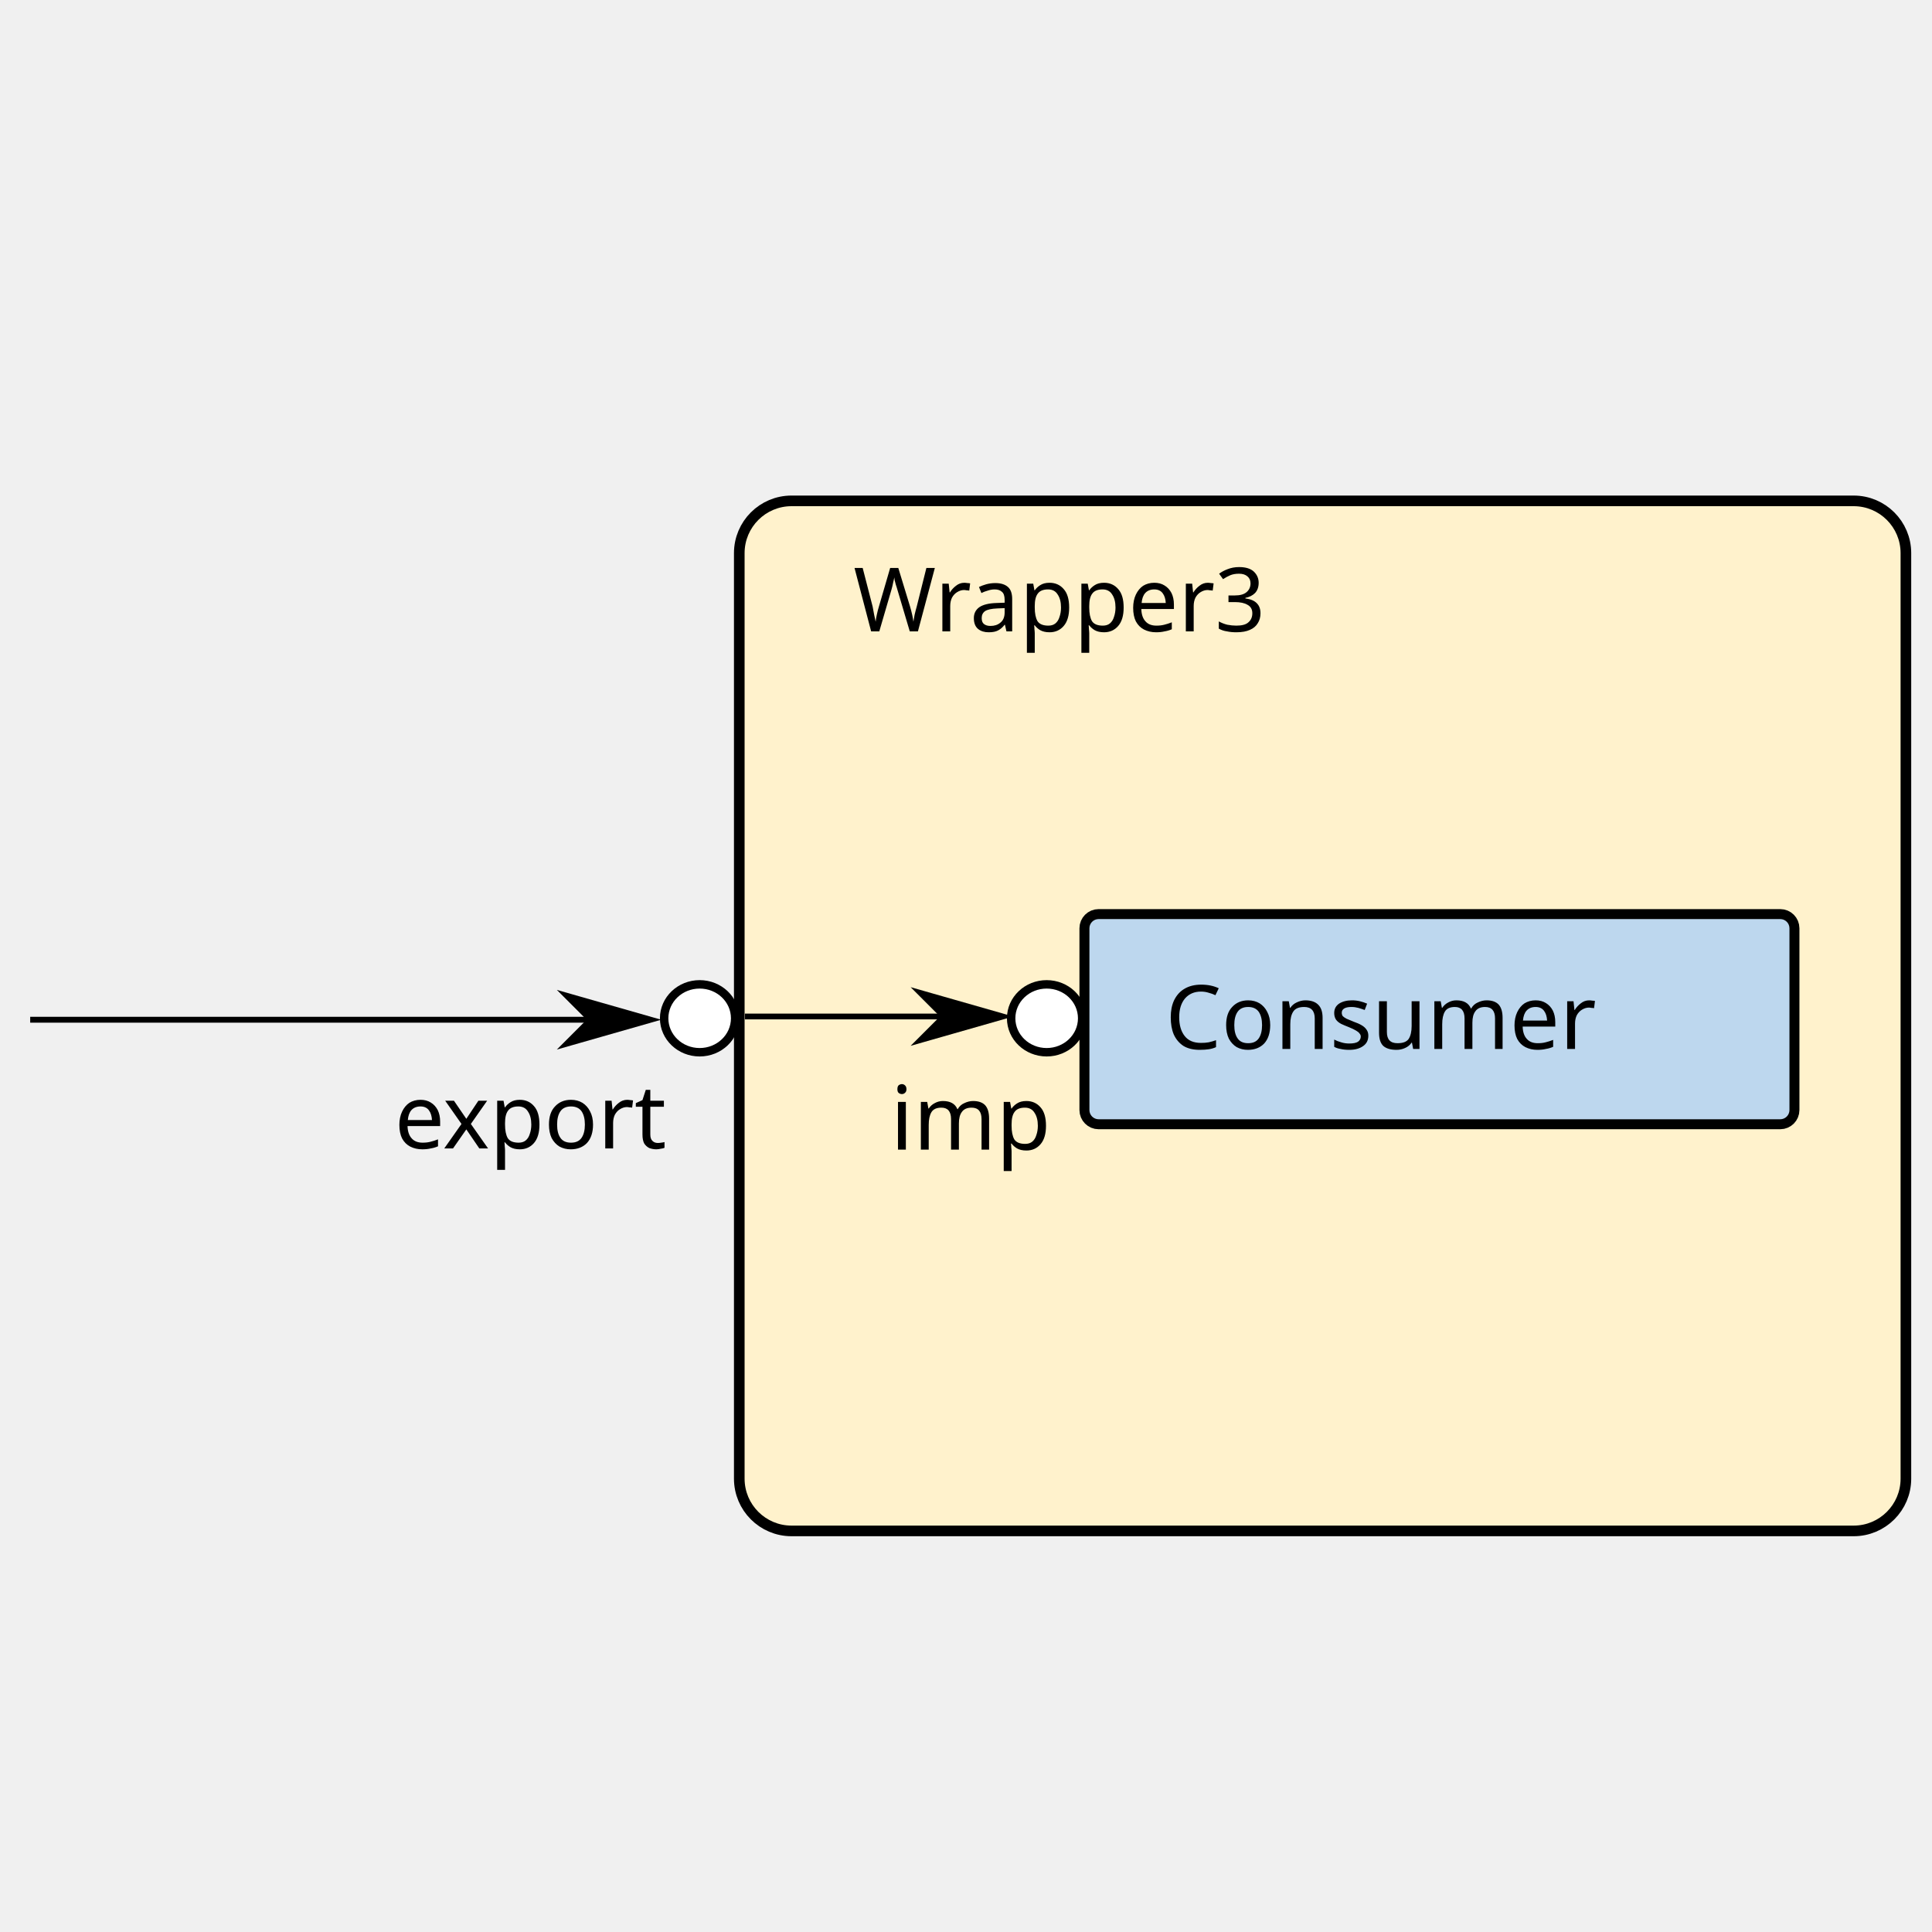
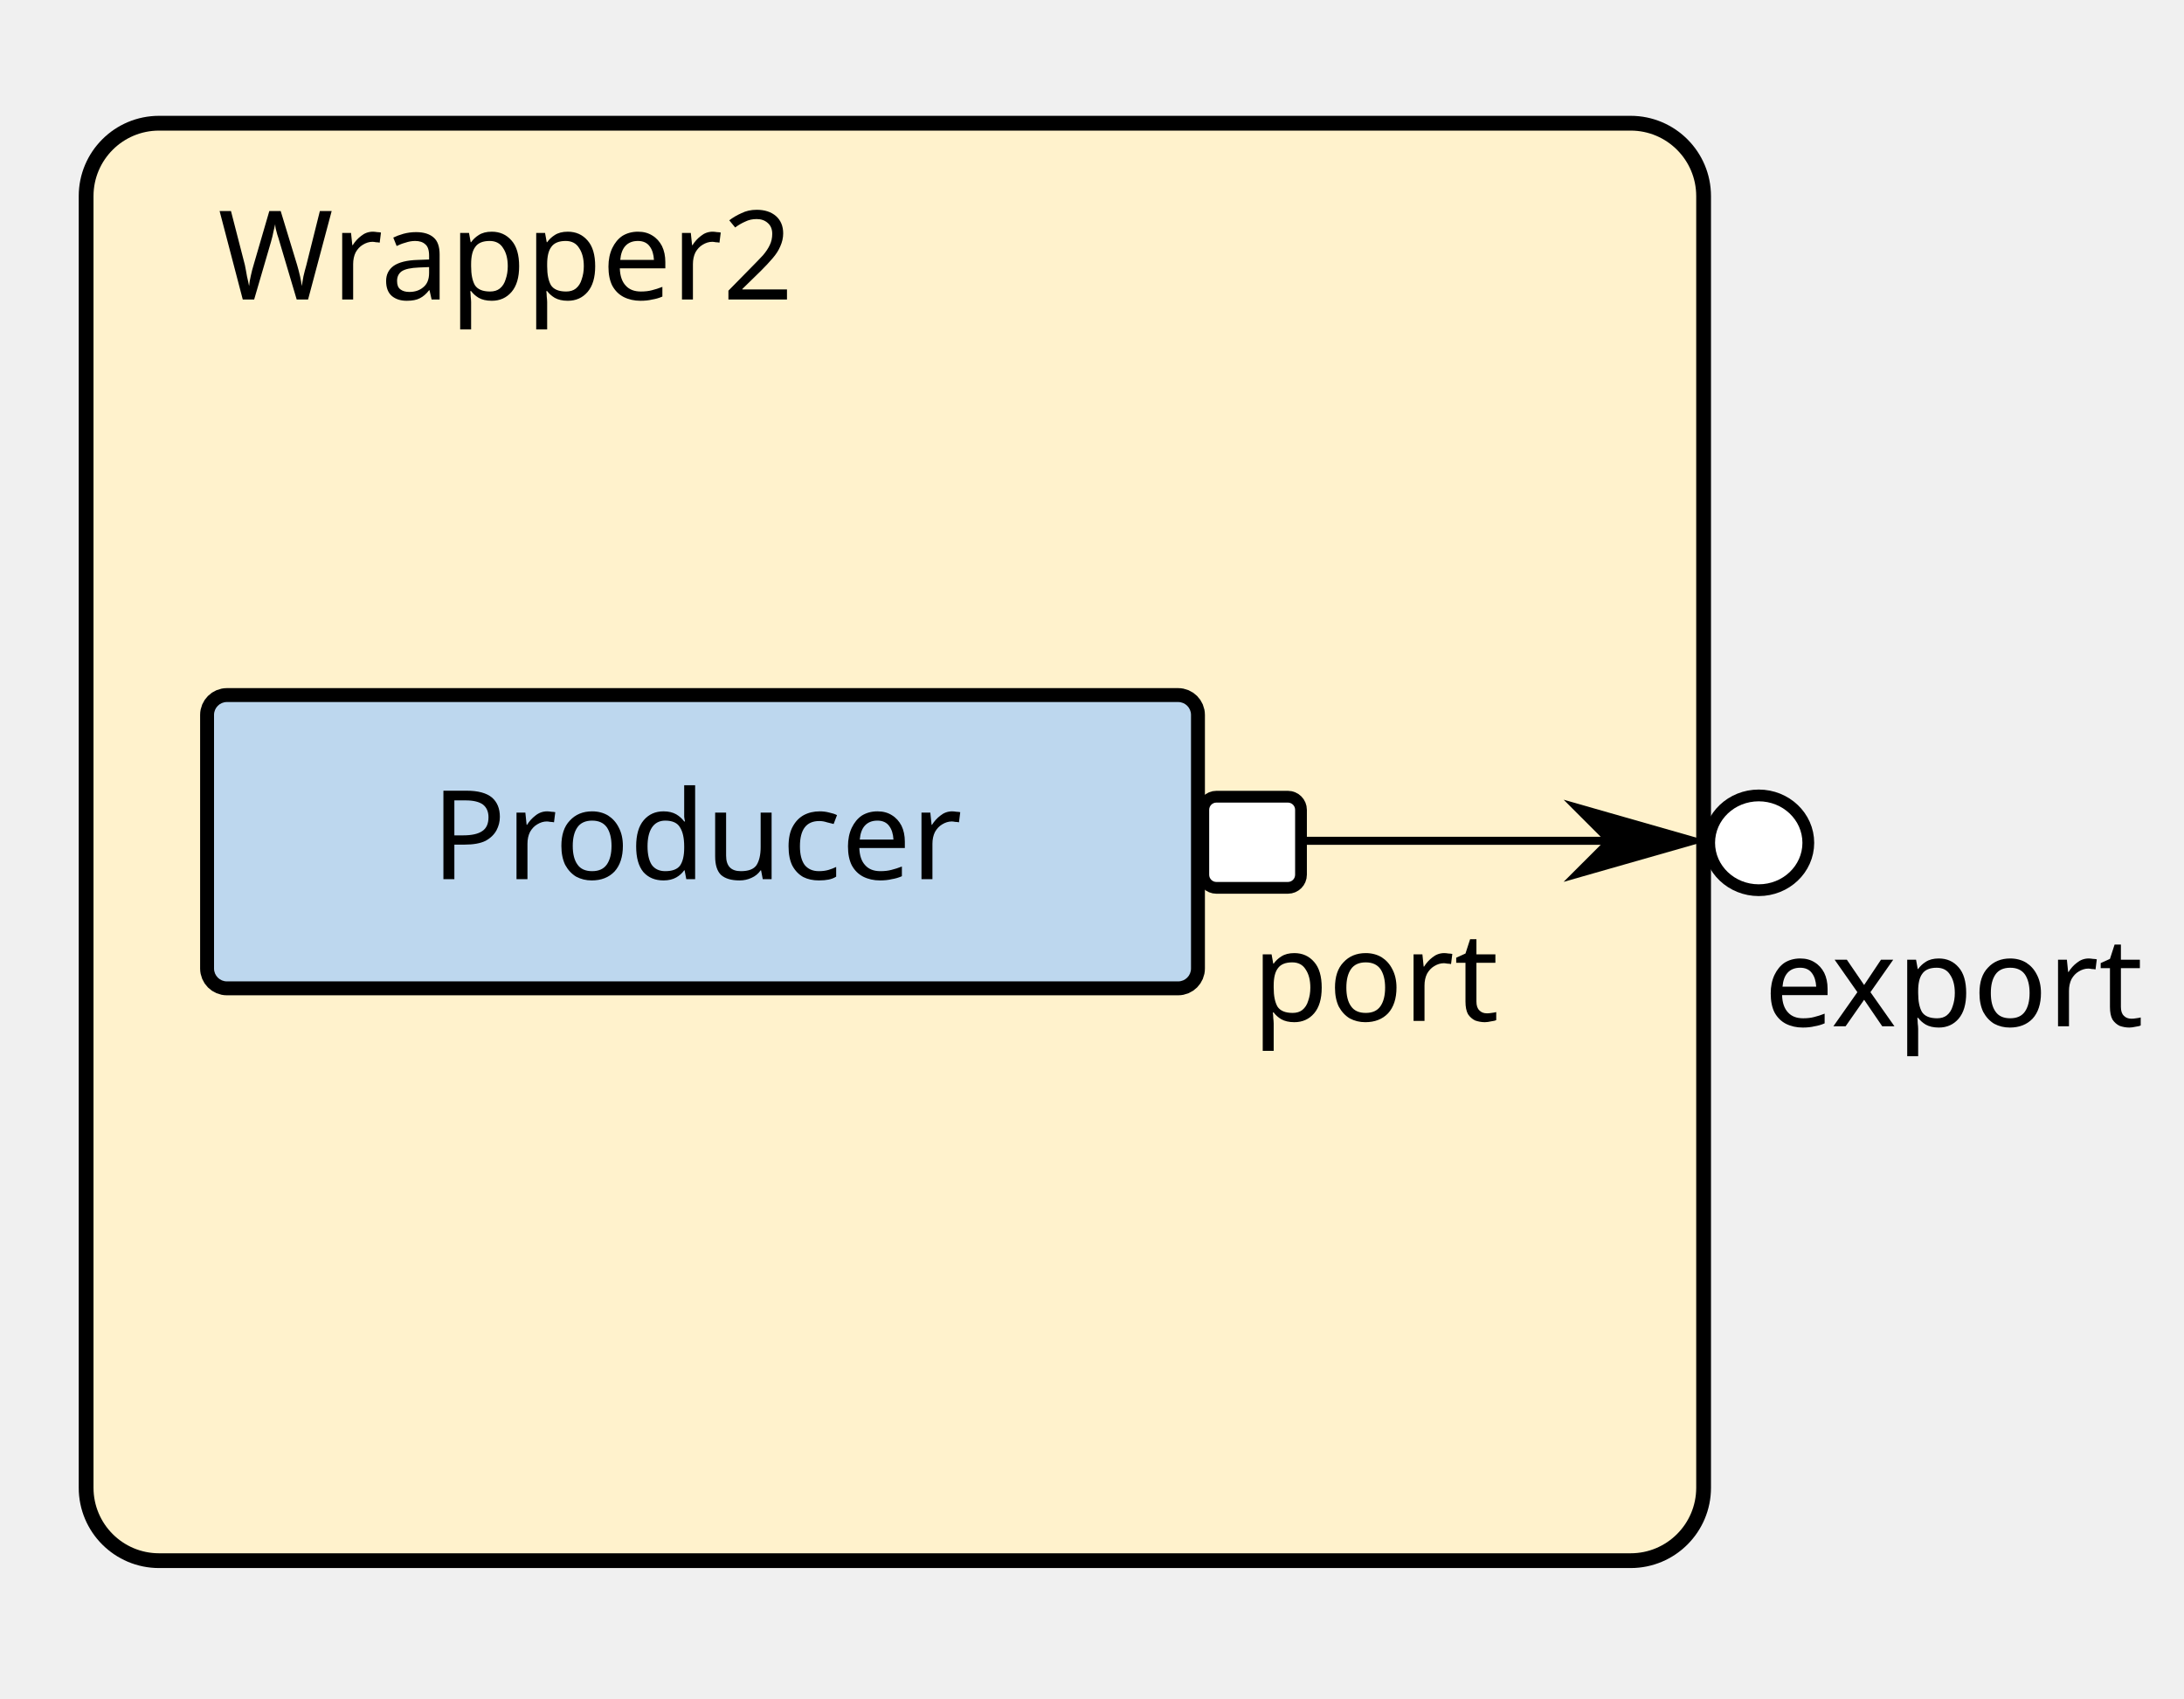
- <svg xmlns="http://www.w3.org/2000/svg" width="100mm" height="100mm" viewBox="0 0 100 100" version="1.1" id="svg1">
+ <svg xmlns="http://www.w3.org/2000/svg" width="81mm" height="63mm" viewBox="0 0 81 63" version="1.1" id="svg1">
  <defs id="defs1">
    <marker style="overflow:visible" id="Arrow1Lend-4-9" refX="0" refY="0" orient="auto">
      <path transform="matrix(-0.8,0,0,-0.8,-10,0)" style="fill:context-stroke;fill-rule:evenodd;stroke:context-stroke;stroke-width:1pt" d="M 0,0 5,-5 -12.5,0 5,5 Z" id="path20980-5-9" />
    </marker>
    <marker style="overflow:visible" id="Arrow1Lend-4" refX="0" refY="0" orient="auto">
      <path transform="matrix(-0.8,0,0,-0.8,-10,0)" style="fill:context-stroke;fill-rule:evenodd;stroke:context-stroke;stroke-width:1pt" d="M 0,0 5,-5 -12.5,0 5,5 Z" id="path20980-5" />
    </marker>
+     <marker style="overflow:visible" id="Arrow1Lend" refX="0" refY="0" orient="auto">
+       <path transform="matrix(-0.8,0,0,-0.8,-10,0)" style="fill:context-stroke;fill-rule:evenodd;stroke:context-stroke;stroke-width:1pt" d="M 0,0 5,-5 -12.5,0 5,5 Z" id="path20980" />
+     </marker>
  </defs>
  <g id="layer1">
-     <path style="fill:none;stroke:#000000;stroke-width:0.304;stroke-linecap:butt;stroke-linejoin:miter;stroke-miterlimit:3.214;stroke-dasharray:none;stroke-opacity:1;marker-end:url(#Arrow1Lend-4)" d="m 1.563,52.781 c 32.072,0 32.072,0 32.072,0" id="path20895-9" />
-     <ellipse style="fill:#ffffff;fill-opacity:1;stroke:#000000;stroke-width:0.873;stroke-linejoin:round;stroke-miterlimit:4;stroke-dasharray:none;stroke-opacity:1;paint-order:stroke markers fill" id="path20710-3-2" cx="36.214" cy="52.707" rx="1.62" ry="1.539" />
-     <rect style="fill:#fff2cc;fill-opacity:1;stroke:#000000;stroke-width:1.1;stroke-linejoin:round;stroke-miterlimit:4;stroke-dasharray:none;paint-order:stroke markers fill" id="rect846-1-7" width="59.834" height="52.765" x="38.54" y="26.2" ry="2.43" />
-     <text xml:space="preserve" style="font-style:normal;font-weight:normal;font-size:4.586px;line-height:1.25;font-family:sans-serif;fill:#000000;fill-opacity:1;stroke:none;stroke-width:0.265" x="46.09" y="59.504" id="text6590-7-7-4-1-8">
-       <tspan id="tspan6588-6-9-4-4-9" style="font-size:4.586px;stroke-width:0.265" x="46.09" y="59.504">imp</tspan>
+     <rect style="fill:#fff2cc;fill-opacity:1;stroke:#000000;stroke-width:1.096;stroke-linejoin:round;stroke-miterlimit:4;stroke-dasharray:none;paint-order:stroke markers fill" id="rect846-1" width="59.441" height="52.769" x="3.468" y="4.844" ry="2.431" />
+     <text xml:space="preserve" style="font-style:normal;font-weight:normal;font-size:4.586px;line-height:1.25;font-family:sans-serif;fill:#000000;fill-opacity:1;stroke:none;stroke-width:0.265" x="46.44" y="37.868" id="text6590-7-7">
+       <tspan id="tspan6588-6-9" style="font-size:4.586px;stroke-width:0.265" x="46.44" y="37.868">port</tspan>
    </text>
-     <text xml:space="preserve" style="font-style:normal;font-weight:normal;font-size:4.586px;line-height:1.25;font-family:sans-serif;fill:#000000;fill-opacity:1;stroke:none;stroke-width:0.265" x="20.421" y="59.44" id="text6590-7-7-4-1">
-       <tspan id="tspan6588-6-9-4-4" style="font-size:4.586px;stroke-width:0.265" x="20.421" y="59.44">export</tspan>
+     <text xml:space="preserve" style="font-style:normal;font-weight:normal;font-size:4.586px;line-height:1.25;font-family:sans-serif;fill:#000000;fill-opacity:1;stroke:none;stroke-width:0.265" x="8.083" y="11.109" id="text6590-7">
+       <tspan id="tspan6588-6" style="font-size:4.586px;stroke-width:0.265" x="8.083" y="11.109">Wrapper2</tspan>
    </text>
-     <path style="fill:none;stroke:#000000;stroke-width:0.299;stroke-linecap:butt;stroke-linejoin:miter;stroke-miterlimit:3.214;stroke-dasharray:none;stroke-opacity:1;marker-end:url(#Arrow1Lend-4-9)" d="m 38.556,52.614 c 13.312,0 13.312,0 13.312,0" id="path20895-9-8" />
-     <rect style="fill:#bdd7ee;fill-opacity:1;stroke:#000000;stroke-width:1.032;stroke-linejoin:round;stroke-miterlimit:4;stroke-dasharray:none;paint-order:stroke markers fill" id="rect846-4" width="36.234" height="10.362" x="56.388" y="47.571" ry="0.477" />
-     <text xml:space="preserve" style="font-style:normal;font-weight:normal;font-size:4.586px;line-height:1.25;font-family:sans-serif;fill:#000000;fill-opacity:1;stroke:none;stroke-width:0.265" x="74.45" y="54.292" id="text6590-2">
-       <tspan id="tspan6588-1" style="font-size:4.586px;text-align:center;text-anchor:middle;stroke-width:0.265" x="74.45" y="54.292">Consumer</tspan>
+     <rect style="fill:#bdd7ee;fill-opacity:1;stroke:#000000;stroke-width:1.032;stroke-linejoin:round;stroke-miterlimit:4;stroke-dasharray:none;paint-order:stroke markers fill" id="rect846" width="36.234" height="10.362" x="7.938" y="26.039" ry="0.477" />
+     <text xml:space="preserve" style="font-style:normal;font-weight:normal;font-size:4.586px;line-height:1.25;font-family:sans-serif;fill:#000000;fill-opacity:1;stroke:none;stroke-width:0.265" x="15.994" y="32.61" id="text6590">
+       <tspan id="tspan6588" style="font-size:4.586px;stroke-width:0.265" x="15.994" y="32.61">Producer</tspan>
    </text>
-     <ellipse style="fill:#ffffff;fill-opacity:1;stroke:#000000;stroke-width:0.873;stroke-linejoin:round;stroke-miterlimit:4;stroke-dasharray:none;stroke-opacity:1;paint-order:stroke markers fill" id="path20710" cx="54.175" cy="52.707" rx="1.62" ry="1.539" />
-     <text xml:space="preserve" style="font-style:normal;font-weight:normal;font-size:4.586px;line-height:1.25;font-family:sans-serif;fill:#000000;fill-opacity:1;stroke:none;stroke-width:0.265" x="44.169" y="32.681" id="text6590-7-9">
-       <tspan id="tspan6588-6-0" style="font-size:4.586px;stroke-width:0.265" x="44.169" y="32.681">Wrapper3</tspan>
+     <rect style="fill:#ffffff;fill-opacity:1;stroke:#000000;stroke-width:0.873;stroke-linejoin:round;stroke-miterlimit:4;stroke-dasharray:none;stroke-opacity:1;paint-order:stroke markers fill" id="rect20400" width="3.187" height="2.944" x="44.846" y="29.769" ry="0.268" />
+     <path style="fill:none;stroke:#000000;stroke-width:0.3;stroke-linecap:butt;stroke-linejoin:miter;stroke-miterlimit:3.214;stroke-dasharray:none;stroke-opacity:1;marker-end:url(#Arrow1Lend)" d="m 48.436,31.186 c 14.305,0 14.305,0 14.305,0" id="path20895" />
+     <ellipse style="fill:#ffffff;fill-opacity:1;stroke:#000000;stroke-width:0.873;stroke-linejoin:round;stroke-miterlimit:4;stroke-dasharray:none;stroke-opacity:1;paint-order:stroke markers fill" id="path20710-3" cx="65.228" cy="31.261" rx="1.62" ry="1.539" />
+     <text xml:space="preserve" style="font-style:normal;font-weight:normal;font-size:4.586px;line-height:1.25;font-family:sans-serif;fill:#000000;fill-opacity:1;stroke:none;stroke-width:0.265" x="65.421" y="38.065" id="text6590-7-7-4">
+       <tspan id="tspan6588-6-9-4" style="font-size:4.586px;stroke-width:0.265" x="65.421" y="38.065">export</tspan>
    </text>
  </g>
</svg>
